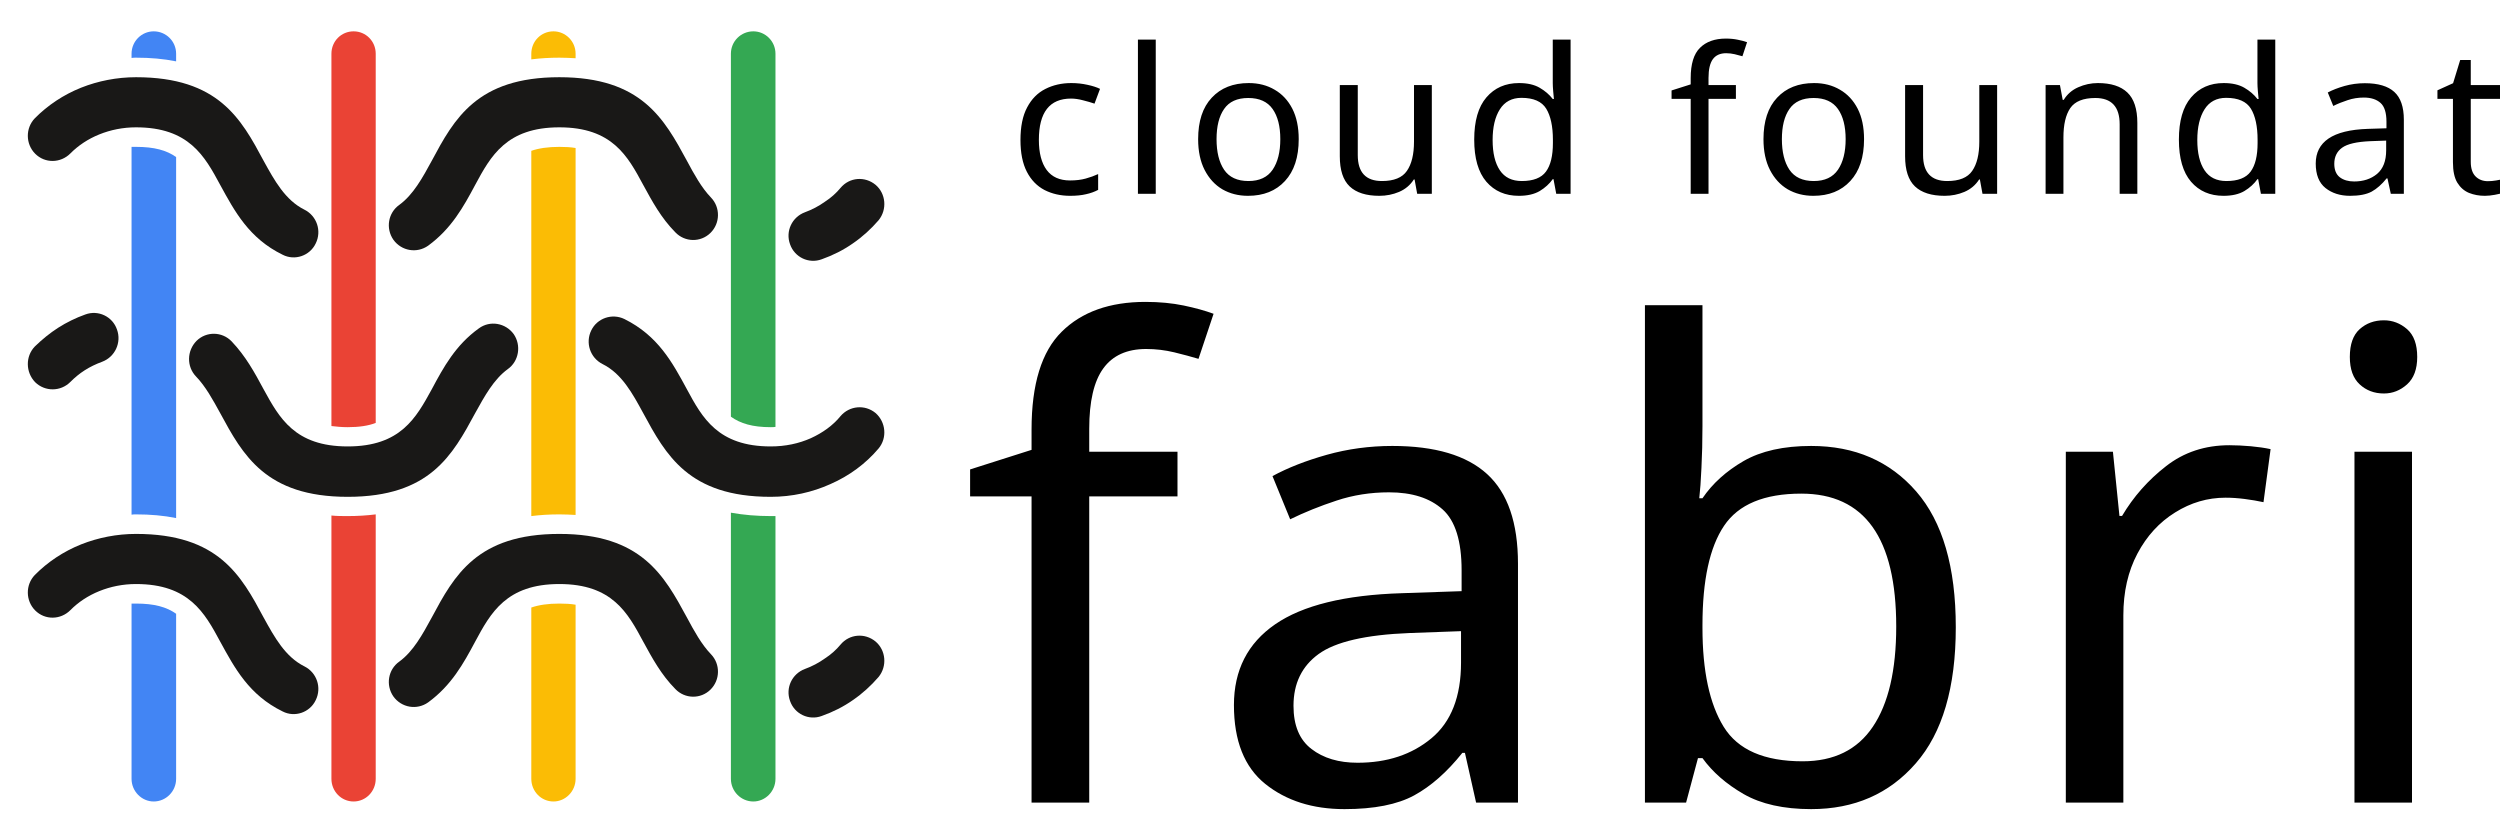
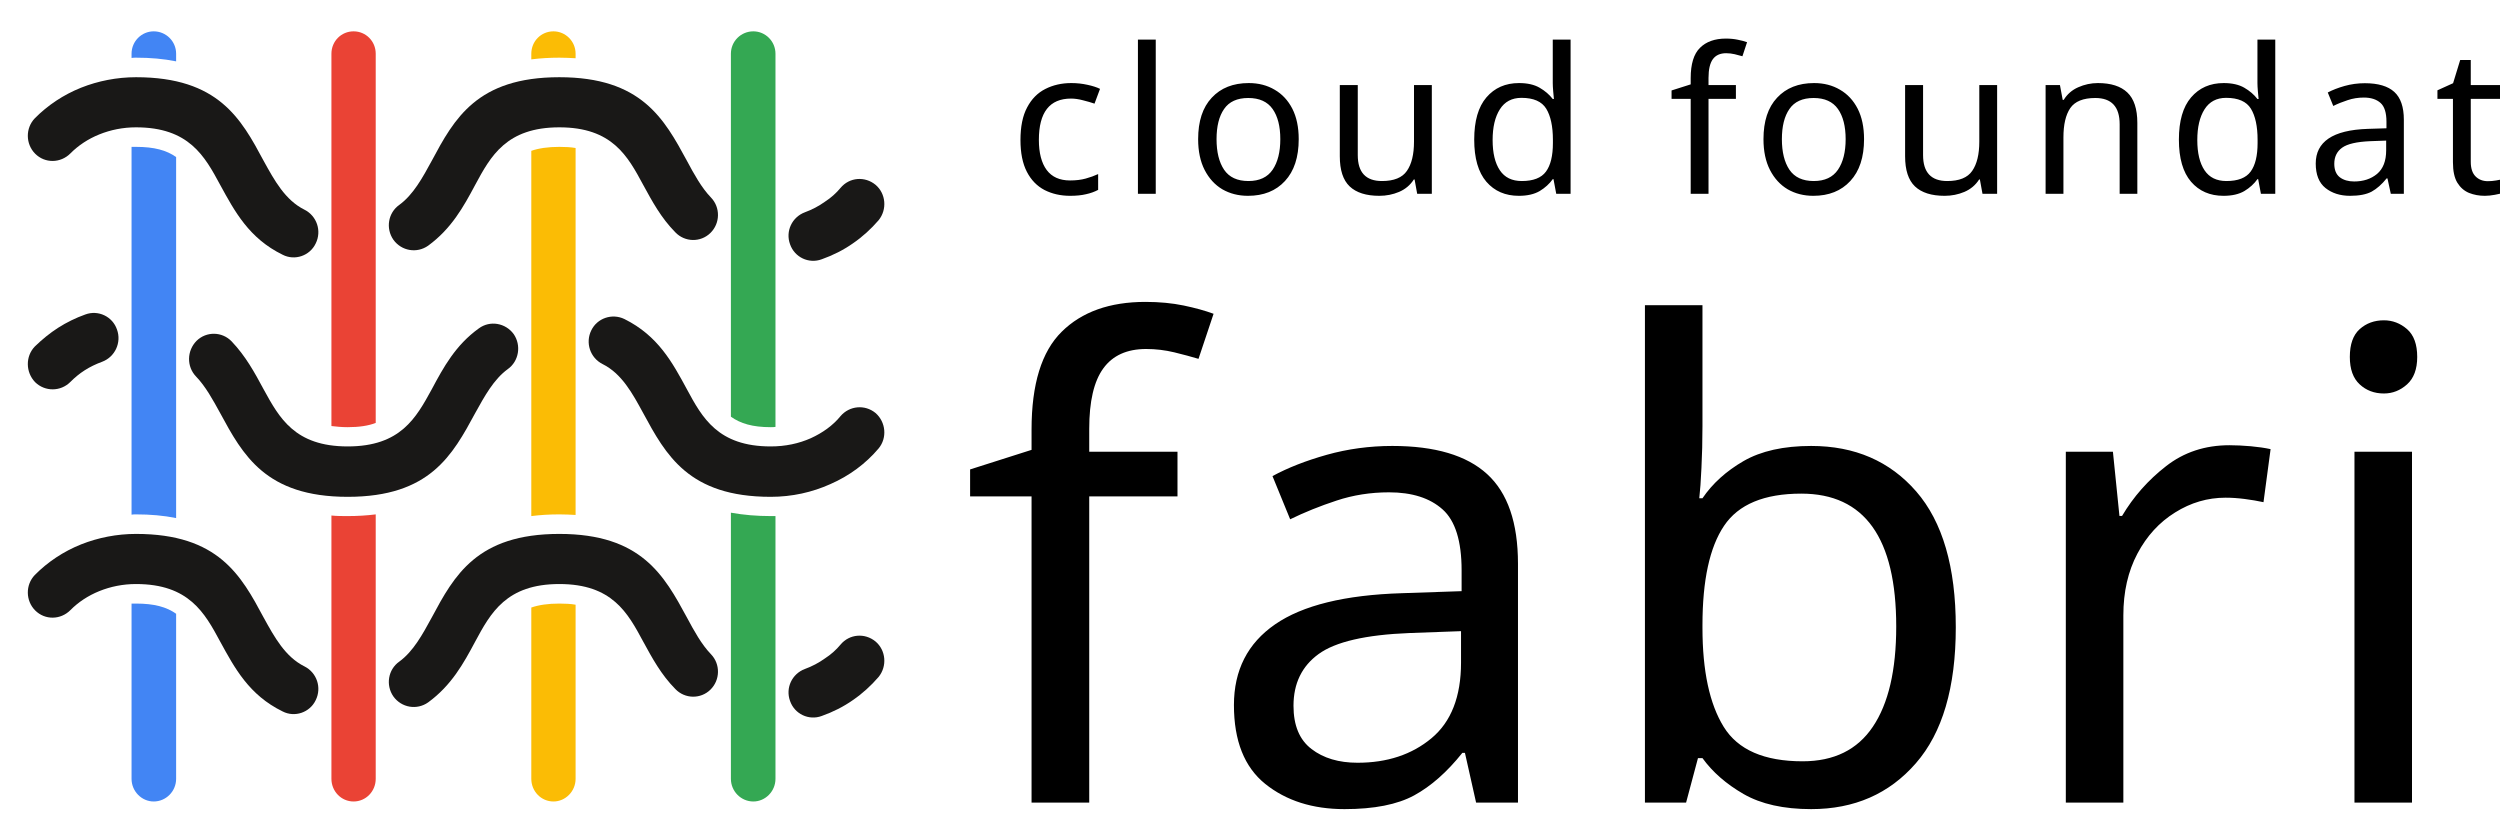
- <svg xmlns="http://www.w3.org/2000/svg" width="269.543mm" height="90.243mm" viewBox="0 0 269.543 90.243" version="1.1" id="svg5">
+ <svg xmlns="http://www.w3.org/2000/svg" id="svg5" width="1018.743" height="341.075" version="1.1" viewBox="0 0 269.543 90.243">
  <defs id="defs2">
-     <rect x="518.326" y="359.081" width="621.367" height="204.52" id="rect4797" />
-     <rect x="530.816" y="227.939" width="505.836" height="110.847" id="rect3842" />
-     <rect x="507.398" y="334.102" width="766.561" height="380.939" id="rect1006" />
-     <clipPath clipPathUnits="userSpaceOnUse" id="clipPath73">
-       <path d="M 0,0 H 4500 V 4046.2 H 0 Z" id="path71" />
+     <rect id="rect4797" width="621.367" height="204.52" x="518.326" y="359.081" />
+     <rect id="rect3842" width="505.836" height="110.847" x="530.816" y="227.939" />
+     <rect id="rect1006" width="766.561" height="380.939" x="507.398" y="334.102" />
+     <clipPath id="clipPath73" clipPathUnits="userSpaceOnUse">
+       <path id="path71" d="M 0,0 H 4500 V 4046.2 H 0 Z" />
    </clipPath>
  </defs>
  <g id="layer1" transform="translate(-33.28868,-62.61422)">
    <g id="g69" clip-path="url(#clipPath73)" transform="matrix(0.02052161,0,0,-0.02052161,36.28868,149.0283)">
-       <path d="M 544.949,1039.82 V 119.012 C 544.949,53.551 597.98,0 661.305,0 726.109,0 779.133,53.551 779.133,119.012 v 867.25 c -50.074,35.698 -114.879,53.558 -210.613,53.558 -7.368,0 -16.2,0 -23.571,0" style="fill:#4285f4;fill-opacity:1;fill-rule:evenodd;stroke:none" id="path75" />
-       <path d="M 544.949,3439.27 V 1506.91 c 7.371,1.49 16.203,1.49 23.571,1.49 75.113,0 144.335,-5.95 210.613,-19.33 v 1896.65 c -50.074,35.7 -114.879,53.55 -210.613,53.55 -7.368,0 -16.2,0 -23.571,0" style="fill:#4285f4;fill-opacity:1;fill-rule:evenodd;stroke:none" id="path77" />
-       <path d="M 3693.85,1517.33 V 119.012 C 3693.85,53.551 3746.87,0 3811.67,0 c 63.34,0 116.36,53.551 116.36,119.012 V 1499.48 c -8.84,0 -16.2,0 -25.04,0 -73.64,0 -142.86,5.94 -209.14,17.85" style="fill:#34a853;fill-opacity:1;fill-rule:evenodd;stroke:none" id="path79" />
-       <path d="m 3928.03,1968.06 v 1960.62 c 0,65.46 -53.02,117.52 -116.36,117.52 -64.8,0 -117.82,-52.06 -117.82,-117.52 V 2021.62 c 50.08,-35.72 113.41,-55.05 209.14,-55.05 8.84,0 16.2,0 25.04,1.49" style="fill:#34a853;fill-opacity:1;fill-rule:evenodd;stroke:none" id="path81" />
-       <path d="M 1595.07,1502.45 V 119.012 C 1595.07,53.551 1646.63,0 1711.43,0 c 64.8,0 116.35,53.551 116.35,119.012 V 1508.4 c -47.13,-5.95 -95.73,-8.92 -147.28,-8.92 -29.46,0 -57.44,0 -85.43,2.97" style="fill:#ea4335;fill-opacity:1;fill-rule:evenodd;stroke:none" id="path83" />
-       <path d="m 1827.78,1988.88 v 1939.8 c 0,65.46 -51.55,117.52 -116.35,117.52 -64.8,0 -116.36,-52.06 -116.36,-117.52 V 1972.52 c 25.04,-2.97 53.03,-5.95 85.43,-5.95 60.38,0 108.99,7.44 147.28,22.31" style="fill:#ea4335;fill-opacity:1;fill-rule:evenodd;stroke:none" id="path85" />
-       <path d="M 2645.2,1018.99 V 119.012 C 2645.2,53.551 2696.75,0 2761.55,0 c 63.33,0 116.35,53.551 116.35,119.012 v 914.848 c -25.03,4.46 -54.49,5.96 -85.42,5.96 -60.39,0 -108.99,-7.44 -147.28,-20.83" style="fill:#fbbc05;fill-opacity:1;fill-rule:evenodd;stroke:none" id="path87" />
-       <path d="M 2645.2,3418.44 V 1499.48 c 47.13,5.94 95.73,8.92 147.28,8.92 29.45,0 57.44,-1.49 85.42,-2.98 v 1927.9 c -25.03,4.46 -54.49,5.95 -85.42,5.95 -60.39,0 -108.99,-7.44 -147.28,-20.83" style="fill:#fbbc05;fill-opacity:1;fill-rule:evenodd;stroke:none" id="path89" />
-       <path d="m 2877.9,3904.88 v 23.8 c 0,65.46 -53.02,117.52 -116.35,117.52 -64.8,0 -116.35,-52.06 -116.35,-117.52 v -29.75 c 47.13,5.95 95.73,8.93 147.28,8.93 29.45,0 57.44,-1.49 85.42,-2.98" style="fill:#fbbc05;fill-opacity:1;fill-rule:evenodd;stroke:none" id="path91" />
-       <path d="m 223.879,2204.58 c 22.09,22.32 47.129,43.14 75.109,60.99 27.985,17.85 58.91,32.73 91.321,44.63 67.75,25.29 103.093,101.15 78.054,169.58 -23.562,68.43 -98.675,104.13 -166.429,78.85 -50.075,-17.85 -98.676,-41.65 -142.864,-69.92 -44.183,-28.27 -85.422,-62.48 -122.238,-98.18 -50.078,-52.07 -48.609,-135.37 1.465,-187.43 51.551,-50.59 134.031,-50.59 185.582,1.48" style="fill:#191817;fill-opacity:1;fill-rule:evenodd;stroke:none" id="path93" />
-       <path d="m 223.879,3405.05 c 41.238,41.65 92.785,75.87 151.695,99.67 58.914,23.8 123.723,37.19 192.946,37.19 278.367,0 360.835,-151.73 441.85,-301.97 76.58,-139.84 151.7,-281.16 328.43,-367.44 63.33,-32.72 142.87,-5.94 173.8,59.51 32.4,65.45 5.89,144.29 -58.91,177.02 -101.63,50.58 -157.6,153.22 -215.04,257.35 -117.82,220.16 -237.13,438.83 -670.13,438.83 -100.157,0 -198.832,-19.33 -288.676,-55.04 -92.789,-37.19 -175.27,-92.22 -243.012,-160.65 -50.078,-52.07 -48.609,-135.38 1.465,-185.95 51.551,-52.06 134.031,-50.58 185.582,1.48" style="fill:#191817;fill-opacity:1;fill-rule:evenodd;stroke:none" id="path95" />
-       <path d="m 2369.78,2485.74 c -122.25,-87.77 -185.57,-203.8 -247.44,-319.84 -82.47,-150.24 -163.48,-300.49 -441.84,-300.49 -278.37,0 -359.37,150.25 -441.85,300.49 -47.13,87.78 -94.26,174.06 -167.9,251.4 -50.08,52.07 -132.551,53.56 -184.102,2.99 -51.55,-52.07 -53.027,-135.37 -2.949,-187.44 50.078,-52.06 88.375,-121.99 126.671,-191.9 119.29,-220.16 238.59,-440.32 670.13,-440.32 433.01,0 550.83,220.16 670.13,440.32 48.6,87.77 97.21,177.02 170.85,230.58 58.92,41.65 72.17,124.95 30.93,184.45 -42.71,58.02 -123.71,72.89 -182.63,29.76" style="fill:#191817;fill-opacity:1;fill-rule:evenodd;stroke:none" id="path97" />
-       <path d="m 4269.73,2024.58 c -39.78,-49.09 -94.27,-87.76 -156.13,-116.02 -63.34,-28.26 -134.03,-43.15 -210.61,-43.15 -276.89,0 -359.37,150.25 -440.37,300.49 -76.59,141.32 -151.7,281.15 -328.44,368.93 -64.8,31.23 -142.87,4.46 -173.8,-59.51 -32.4,-65.45 -5.89,-144.29 58.92,-177.02 101.62,-50.58 157.58,-154.7 213.55,-257.35 119.31,-220.16 238.61,-440.32 670.14,-440.32 111.93,0 217.98,23.8 313.71,66.94 98.68,43.14 185.58,107.1 253.33,187.43 45.65,55.04 38.29,138.35 -16.2,185.95 -55.97,46.11 -136.98,38.67 -184.1,-16.37" style="fill:#191817;fill-opacity:1;fill-rule:evenodd;stroke:none" id="path99" />
-       <path d="m 3462.62,966.93 c -119.31,220.15 -238.61,438.83 -670.14,438.83 -433.01,0 -552.31,-218.68 -670.14,-438.83 -48.59,-89.258 -97.2,-178.52 -170.84,-232.071 -58.92,-41.648 -72.17,-123.468 -30.93,-182.968 42.71,-59.5 123.71,-72.891 182.63,-31.243 122.24,89.262 185.57,203.801 247.43,319.832 81.01,150.25 163.49,301.98 441.85,301.98 278.36,0 359.37,-151.73 440.37,-301.98 47.13,-86.281 94.27,-174.05 169.38,-249.91 50.07,-52.07 132.56,-53.55 184.1,-2.98 51.55,50.582 53.03,133.89 2.95,185.949 -50.08,52.063 -88.37,121.981 -126.66,193.391" style="fill:#191817;fill-opacity:1;fill-rule:evenodd;stroke:none" id="path101" />
-       <path d="m 2103.2,2920.1 c 122.24,89.26 185.57,203.8 247.43,319.84 81.01,150.24 163.49,301.97 441.85,301.97 278.36,0 359.37,-151.73 440.37,-301.97 47.13,-86.28 94.27,-174.06 169.38,-249.92 50.07,-52.07 132.56,-53.55 184.1,-2.97 51.55,50.57 53.03,133.88 2.95,185.94 -50.08,52.07 -88.37,121.99 -126.66,193.39 -119.31,220.16 -238.61,438.83 -670.14,438.83 -433.01,0 -552.31,-218.67 -670.14,-438.83 -48.59,-89.25 -97.2,-178.52 -170.84,-232.07 -58.92,-41.65 -72.17,-123.47 -30.93,-182.97 42.71,-59.5 123.71,-72.89 182.63,-31.24" style="fill:#191817;fill-opacity:1;fill-rule:evenodd;stroke:none" id="path103" />
-       <path d="m 1453.69,709.57 c -101.63,50.578 -157.6,153.231 -215.04,257.36 -117.82,220.15 -237.13,438.83 -670.13,438.83 -100.157,0 -198.832,-19.34 -288.676,-55.04 -92.789,-37.19 -175.27,-92.24 -243.012,-160.66 -50.078,-52.07 -48.609,-135.37 1.465,-185.95 51.551,-52.059 134.031,-50.579 185.582,1.49 41.238,41.65 92.785,75.87 151.695,99.67 58.914,23.8 123.723,37.19 192.946,37.19 278.367,0 360.835,-151.73 441.85,-301.98 76.58,-139.832 151.7,-281.152 328.43,-367.429 63.33,-32.731 142.87,-5.949 173.8,59.5 32.4,65.449 5.89,144.289 -58.91,177.019" style="fill:#191817;fill-opacity:1;fill-rule:evenodd;stroke:none" id="path105" />
-       <path d="m 4269.73,824.121 c -22.1,-26.781 -50.08,-52.07 -82.49,-72.902 -30.93,-22.309 -67.75,-41.649 -104.56,-55.028 -67.76,-25.3 -103.11,-99.671 -78.07,-168.101 23.56,-68.43 98.68,-104.129 166.43,-78.84 58.91,20.82 114.88,49.082 163.49,83.301 50.07,34.211 95.72,75.867 135.5,121.988 45.65,56.52 38.29,139.832 -16.2,185.941 -55.97,46.122 -136.98,40.161 -184.1,-16.359" style="fill:#191817;fill-opacity:1;fill-rule:evenodd;stroke:none" id="path107" />
-       <path d="m 4171.04,2848.71 c 58.91,20.82 114.88,49.09 163.49,83.3 50.07,34.21 95.72,75.87 135.5,121.98 45.65,56.52 38.29,139.83 -16.2,185.95 -55.97,46.11 -136.98,40.16 -184.1,-16.37 -22.1,-26.78 -50.08,-52.06 -82.49,-72.89 -30.93,-22.32 -67.75,-41.65 -104.56,-55.04 -67.76,-25.29 -103.11,-99.67 -78.07,-168.1 23.56,-68.42 98.68,-104.13 166.43,-78.83" style="fill:#191817;fill-opacity:1;fill-rule:evenodd;stroke:none" id="path109" />
-       <path d="m 779.133,3888.52 v 40.16 c 0,65.46 -53.024,117.52 -117.828,117.52 -63.325,0 -116.356,-52.06 -116.356,-117.52 v -22.31 c 7.371,1.49 16.203,1.49 23.571,1.49 75.113,0 144.335,-5.96 210.613,-19.34" style="fill:#4285f4;fill-opacity:1;fill-rule:evenodd;stroke:none" id="path111" />
+       <path style="fill:#4285f4;fill-opacity:1;fill-rule:evenodd;stroke:none" id="path75" d="M 544.949,1039.82 V 119.012 C 544.949,53.551 597.98,0 661.305,0 726.109,0 779.133,53.551 779.133,119.012 v 867.25 c -50.074,35.698 -114.879,53.558 -210.613,53.558 -7.368,0 -16.2,0 -23.571,0" />
+       <path style="fill:#4285f4;fill-opacity:1;fill-rule:evenodd;stroke:none" id="path77" d="M 544.949,3439.27 V 1506.91 c 7.371,1.49 16.203,1.49 23.571,1.49 75.113,0 144.335,-5.95 210.613,-19.33 v 1896.65 c -50.074,35.7 -114.879,53.55 -210.613,53.55 -7.368,0 -16.2,0 -23.571,0" />
+       <path style="fill:#34a853;fill-opacity:1;fill-rule:evenodd;stroke:none" id="path79" d="M 3693.85,1517.33 V 119.012 C 3693.85,53.551 3746.87,0 3811.67,0 c 63.34,0 116.36,53.551 116.36,119.012 V 1499.48 c -8.84,0 -16.2,0 -25.04,0 -73.64,0 -142.86,5.94 -209.14,17.85" />
+       <path style="fill:#34a853;fill-opacity:1;fill-rule:evenodd;stroke:none" id="path81" d="m 3928.03,1968.06 v 1960.62 c 0,65.46 -53.02,117.52 -116.36,117.52 -64.8,0 -117.82,-52.06 -117.82,-117.52 V 2021.62 c 50.08,-35.72 113.41,-55.05 209.14,-55.05 8.84,0 16.2,0 25.04,1.49" />
+       <path style="fill:#ea4335;fill-opacity:1;fill-rule:evenodd;stroke:none" id="path83" d="M 1595.07,1502.45 V 119.012 C 1595.07,53.551 1646.63,0 1711.43,0 c 64.8,0 116.35,53.551 116.35,119.012 V 1508.4 c -47.13,-5.95 -95.73,-8.92 -147.28,-8.92 -29.46,0 -57.44,0 -85.43,2.97" />
+       <path style="fill:#ea4335;fill-opacity:1;fill-rule:evenodd;stroke:none" id="path85" d="m 1827.78,1988.88 v 1939.8 c 0,65.46 -51.55,117.52 -116.35,117.52 -64.8,0 -116.36,-52.06 -116.36,-117.52 V 1972.52 c 25.04,-2.97 53.03,-5.95 85.43,-5.95 60.38,0 108.99,7.44 147.28,22.31" />
+       <path style="fill:#fbbc05;fill-opacity:1;fill-rule:evenodd;stroke:none" id="path87" d="M 2645.2,1018.99 V 119.012 C 2645.2,53.551 2696.75,0 2761.55,0 c 63.33,0 116.35,53.551 116.35,119.012 v 914.848 c -25.03,4.46 -54.49,5.96 -85.42,5.96 -60.39,0 -108.99,-7.44 -147.28,-20.83" />
+       <path style="fill:#fbbc05;fill-opacity:1;fill-rule:evenodd;stroke:none" id="path89" d="M 2645.2,3418.44 V 1499.48 c 47.13,5.94 95.73,8.92 147.28,8.92 29.45,0 57.44,-1.49 85.42,-2.98 v 1927.9 c -25.03,4.46 -54.49,5.95 -85.42,5.95 -60.39,0 -108.99,-7.44 -147.28,-20.83" />
+       <path style="fill:#fbbc05;fill-opacity:1;fill-rule:evenodd;stroke:none" id="path91" d="m 2877.9,3904.88 v 23.8 c 0,65.46 -53.02,117.52 -116.35,117.52 -64.8,0 -116.35,-52.06 -116.35,-117.52 v -29.75 c 47.13,5.95 95.73,8.93 147.28,8.93 29.45,0 57.44,-1.49 85.42,-2.98" />
+       <path style="fill:#191817;fill-opacity:1;fill-rule:evenodd;stroke:none" id="path93" d="m 223.879,2204.58 c 22.09,22.32 47.129,43.14 75.109,60.99 27.985,17.85 58.91,32.73 91.321,44.63 67.75,25.29 103.093,101.15 78.054,169.58 -23.562,68.43 -98.675,104.13 -166.429,78.85 -50.075,-17.85 -98.676,-41.65 -142.864,-69.92 -44.183,-28.27 -85.422,-62.48 -122.238,-98.18 -50.078,-52.07 -48.609,-135.37 1.465,-187.43 51.551,-50.59 134.031,-50.59 185.582,1.48" />
+       <path style="fill:#191817;fill-opacity:1;fill-rule:evenodd;stroke:none" id="path95" d="m 223.879,3405.05 c 41.238,41.65 92.785,75.87 151.695,99.67 58.914,23.8 123.723,37.19 192.946,37.19 278.367,0 360.835,-151.73 441.85,-301.97 76.58,-139.84 151.7,-281.16 328.43,-367.44 63.33,-32.72 142.87,-5.94 173.8,59.51 32.4,65.45 5.89,144.29 -58.91,177.02 -101.63,50.58 -157.6,153.22 -215.04,257.35 -117.82,220.16 -237.13,438.83 -670.13,438.83 -100.157,0 -198.832,-19.33 -288.676,-55.04 -92.789,-37.19 -175.27,-92.22 -243.012,-160.65 -50.078,-52.07 -48.609,-135.38 1.465,-185.95 51.551,-52.06 134.031,-50.58 185.582,1.48" />
+       <path style="fill:#191817;fill-opacity:1;fill-rule:evenodd;stroke:none" id="path97" d="m 2369.78,2485.74 c -122.25,-87.77 -185.57,-203.8 -247.44,-319.84 -82.47,-150.24 -163.48,-300.49 -441.84,-300.49 -278.37,0 -359.37,150.25 -441.85,300.49 -47.13,87.78 -94.26,174.06 -167.9,251.4 -50.08,52.07 -132.551,53.56 -184.102,2.99 -51.55,-52.07 -53.027,-135.37 -2.949,-187.44 50.078,-52.06 88.375,-121.99 126.671,-191.9 119.29,-220.16 238.59,-440.32 670.13,-440.32 433.01,0 550.83,220.16 670.13,440.32 48.6,87.77 97.21,177.02 170.85,230.58 58.92,41.65 72.17,124.95 30.93,184.45 -42.71,58.02 -123.71,72.89 -182.63,29.76" />
+       <path style="fill:#191817;fill-opacity:1;fill-rule:evenodd;stroke:none" id="path99" d="m 4269.73,2024.58 c -39.78,-49.09 -94.27,-87.76 -156.13,-116.02 -63.34,-28.26 -134.03,-43.15 -210.61,-43.15 -276.89,0 -359.37,150.25 -440.37,300.49 -76.59,141.32 -151.7,281.15 -328.44,368.93 -64.8,31.23 -142.87,4.46 -173.8,-59.51 -32.4,-65.45 -5.89,-144.29 58.92,-177.02 101.62,-50.58 157.58,-154.7 213.55,-257.35 119.31,-220.16 238.61,-440.32 670.14,-440.32 111.93,0 217.98,23.8 313.71,66.94 98.68,43.14 185.58,107.1 253.33,187.43 45.65,55.04 38.29,138.35 -16.2,185.95 -55.97,46.11 -136.98,38.67 -184.1,-16.37" />
+       <path style="fill:#191817;fill-opacity:1;fill-rule:evenodd;stroke:none" id="path101" d="m 3462.62,966.93 c -119.31,220.15 -238.61,438.83 -670.14,438.83 -433.01,0 -552.31,-218.68 -670.14,-438.83 -48.59,-89.258 -97.2,-178.52 -170.84,-232.071 -58.92,-41.648 -72.17,-123.468 -30.93,-182.968 42.71,-59.5 123.71,-72.891 182.63,-31.243 122.24,89.262 185.57,203.801 247.43,319.832 81.01,150.25 163.49,301.98 441.85,301.98 278.36,0 359.37,-151.73 440.37,-301.98 47.13,-86.281 94.27,-174.05 169.38,-249.91 50.07,-52.07 132.56,-53.55 184.1,-2.98 51.55,50.582 53.03,133.89 2.95,185.949 -50.08,52.063 -88.37,121.981 -126.66,193.391" />
+       <path style="fill:#191817;fill-opacity:1;fill-rule:evenodd;stroke:none" id="path103" d="m 2103.2,2920.1 c 122.24,89.26 185.57,203.8 247.43,319.84 81.01,150.24 163.49,301.97 441.85,301.97 278.36,0 359.37,-151.73 440.37,-301.97 47.13,-86.28 94.27,-174.06 169.38,-249.92 50.07,-52.07 132.56,-53.55 184.1,-2.97 51.55,50.57 53.03,133.88 2.95,185.94 -50.08,52.07 -88.37,121.99 -126.66,193.39 -119.31,220.16 -238.61,438.83 -670.14,438.83 -433.01,0 -552.31,-218.67 -670.14,-438.83 -48.59,-89.25 -97.2,-178.52 -170.84,-232.07 -58.92,-41.65 -72.17,-123.47 -30.93,-182.97 42.71,-59.5 123.71,-72.89 182.63,-31.24" />
+       <path style="fill:#191817;fill-opacity:1;fill-rule:evenodd;stroke:none" id="path105" d="m 1453.69,709.57 c -101.63,50.578 -157.6,153.231 -215.04,257.36 -117.82,220.15 -237.13,438.83 -670.13,438.83 -100.157,0 -198.832,-19.34 -288.676,-55.04 -92.789,-37.19 -175.27,-92.24 -243.012,-160.66 -50.078,-52.07 -48.609,-135.37 1.465,-185.95 51.551,-52.059 134.031,-50.579 185.582,1.49 41.238,41.65 92.785,75.87 151.695,99.67 58.914,23.8 123.723,37.19 192.946,37.19 278.367,0 360.835,-151.73 441.85,-301.98 76.58,-139.832 151.7,-281.152 328.43,-367.429 63.33,-32.731 142.87,-5.949 173.8,59.5 32.4,65.449 5.89,144.289 -58.91,177.019" />
+       <path style="fill:#191817;fill-opacity:1;fill-rule:evenodd;stroke:none" id="path107" d="m 4269.73,824.121 c -22.1,-26.781 -50.08,-52.07 -82.49,-72.902 -30.93,-22.309 -67.75,-41.649 -104.56,-55.028 -67.76,-25.3 -103.11,-99.671 -78.07,-168.101 23.56,-68.43 98.68,-104.129 166.43,-78.84 58.91,20.82 114.88,49.082 163.49,83.301 50.07,34.211 95.72,75.867 135.5,121.988 45.65,56.52 38.29,139.832 -16.2,185.941 -55.97,46.122 -136.98,40.161 -184.1,-16.359" />
+       <path style="fill:#191817;fill-opacity:1;fill-rule:evenodd;stroke:none" id="path109" d="m 4171.04,2848.71 c 58.91,20.82 114.88,49.09 163.49,83.3 50.07,34.21 95.72,75.87 135.5,121.98 45.65,56.52 38.29,139.83 -16.2,185.95 -55.97,46.11 -136.98,40.16 -184.1,-16.37 -22.1,-26.78 -50.08,-52.06 -82.49,-72.89 -30.93,-22.32 -67.75,-41.65 -104.56,-55.04 -67.76,-25.29 -103.11,-99.67 -78.07,-168.1 23.56,-68.42 98.68,-104.13 166.43,-78.83" />
+       <path style="fill:#4285f4;fill-opacity:1;fill-rule:evenodd;stroke:none" id="path111" d="m 779.133,3888.52 v 40.16 c 0,65.46 -53.024,117.52 -117.828,117.52 -63.325,0 -116.356,-52.06 -116.356,-117.52 v -22.31 c 7.371,1.49 16.203,1.49 23.571,1.49 75.113,0 144.335,-5.96 210.613,-19.34" />
    </g>
-     <text xml:space="preserve" style="font-style:normal;font-weight:normal;font-size:21.872px;line-height:1.25;font-family:sans-serif;letter-spacing:1.508px;fill:#000000;fill-opacity:1;stroke:none;stroke-width:0.265" x="142.111" y="83.506" id="text4002">
-       <tspan id="tspan4000" style="font-style:normal;font-variant:normal;font-weight:300;font-stretch:condensed;font-size:21.872px;font-family:'Encode Sans Condensed';-inkscape-font-specification:'Encode Sans Condensed,  Light Condensed';stroke-width:0.265" x="142.111" y="83.506">cloud foundation</tspan>
+     <text style="font-style:normal;font-weight:400;font-size:21.872px;line-height:1.25;font-family:sans-serif;letter-spacing:1.508px;fill:#000;fill-opacity:1;stroke:none;stroke-width:.265" id="text4002" x="142.111" y="83.506" xml:space="preserve">
+       <tspan id="tspan4000" x="142.111" y="83.506" style="font-style:normal;font-variant:normal;font-weight:300;font-stretch:condensed;font-size:21.872px;font-family:'Encode Sans Condensed';-inkscape-font-specification:'Encode Sans Condensed, Light Condensed';stroke-width:.265">cloud foundation</tspan>
    </text>
-     <text xml:space="preserve" style="font-style:normal;font-weight:normal;font-size:70.556px;line-height:1.25;font-family:sans-serif;letter-spacing:1.984px;fill:#000000;fill-opacity:1;stroke:none;stroke-width:0.265" x="136.819" y="149.151" id="text14979">
-       <tspan id="tspan14977" style="font-style:normal;font-variant:normal;font-weight:500;font-stretch:condensed;font-size:70.556px;font-family:'Encode Sans Condensed';-inkscape-font-specification:'Encode Sans Condensed,  Medium Condensed';stroke-width:0.265" x="136.819" y="149.151">fabric</tspan>
+     <text style="font-style:normal;font-weight:400;font-size:70.556px;line-height:1.25;font-family:sans-serif;letter-spacing:1.984px;fill:#000;fill-opacity:1;stroke:none;stroke-width:.265" id="text14979" x="136.819" y="149.151" xml:space="preserve">
+       <tspan id="tspan14977" x="136.819" y="149.151" style="font-style:normal;font-variant:normal;font-weight:500;font-stretch:condensed;font-size:70.556px;font-family:'Encode Sans Condensed';-inkscape-font-specification:'Encode Sans Condensed, Medium Condensed';stroke-width:.265">fabric</tspan>
    </text>
  </g>
</svg>
